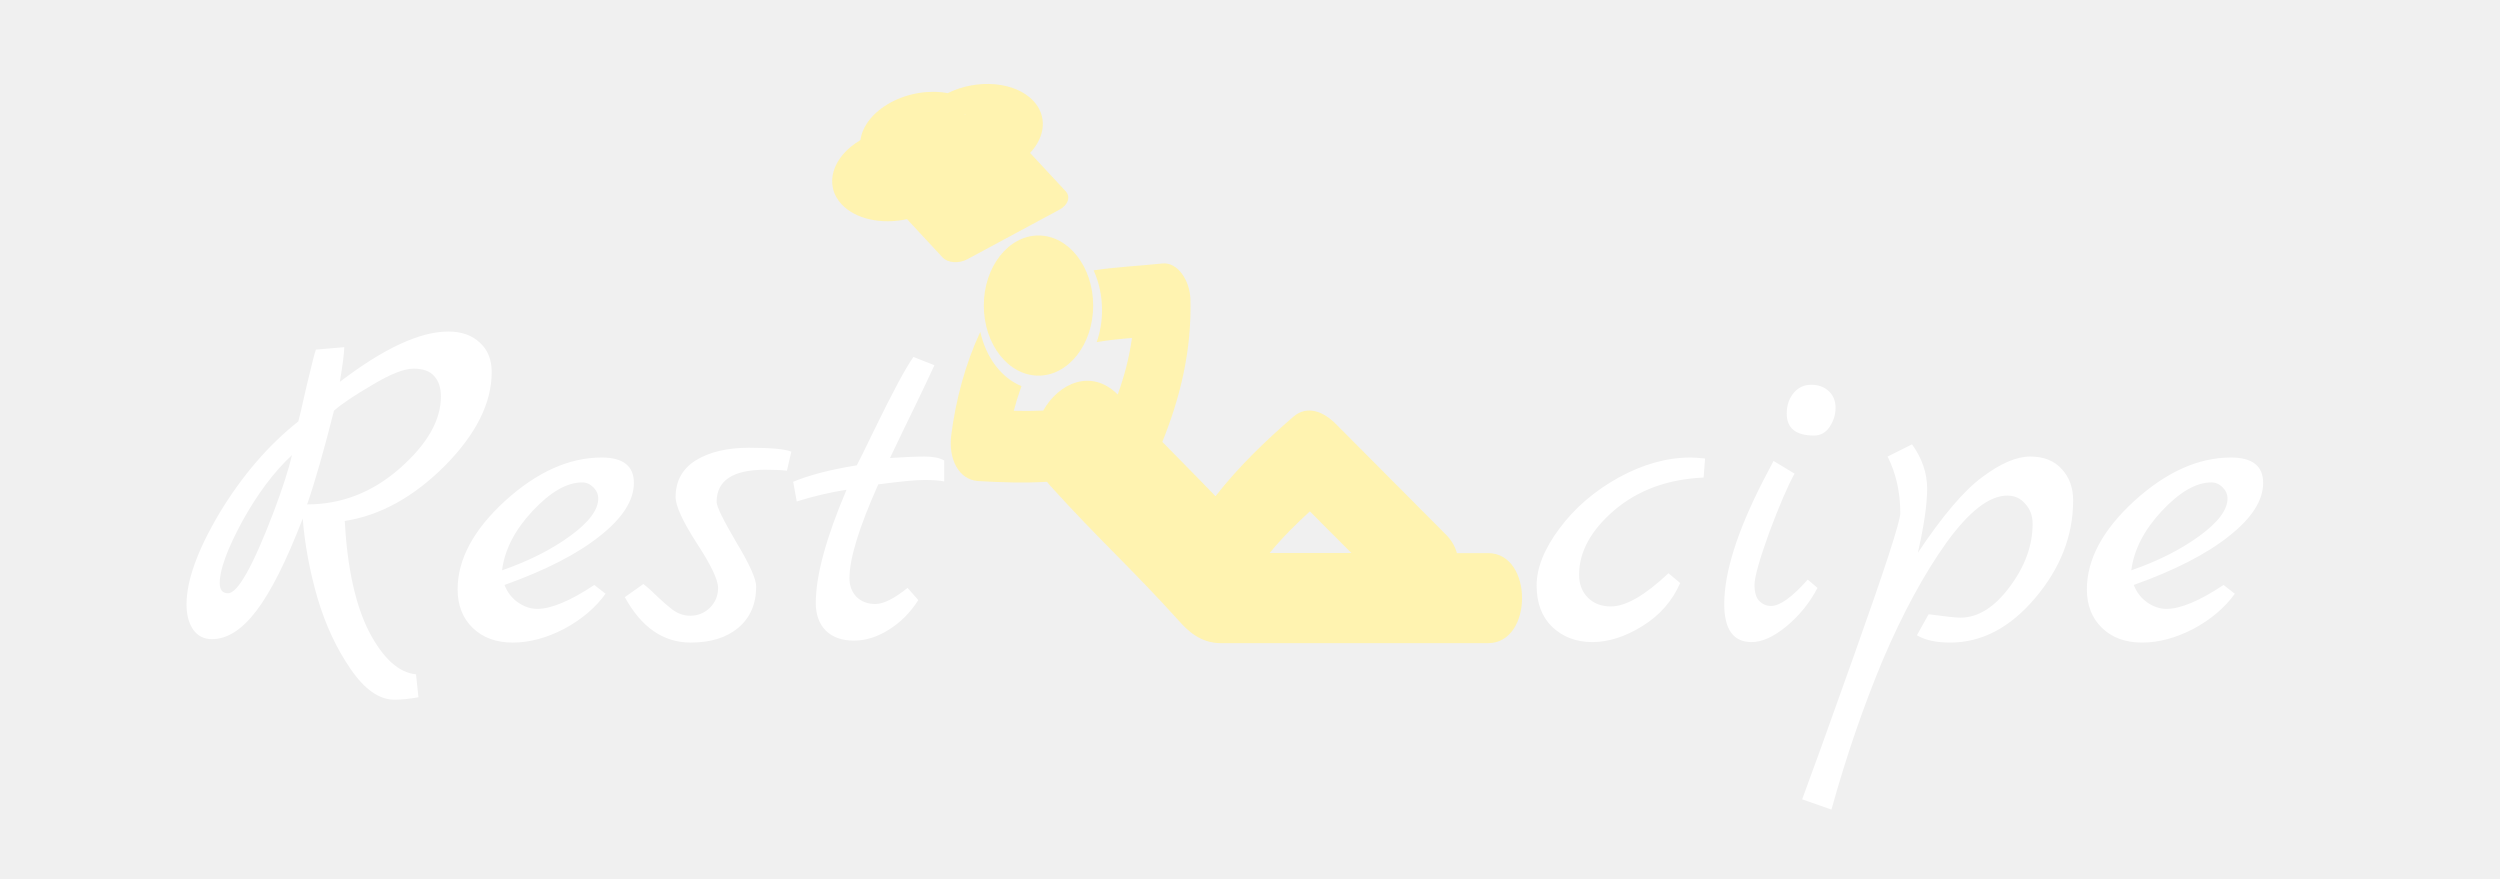
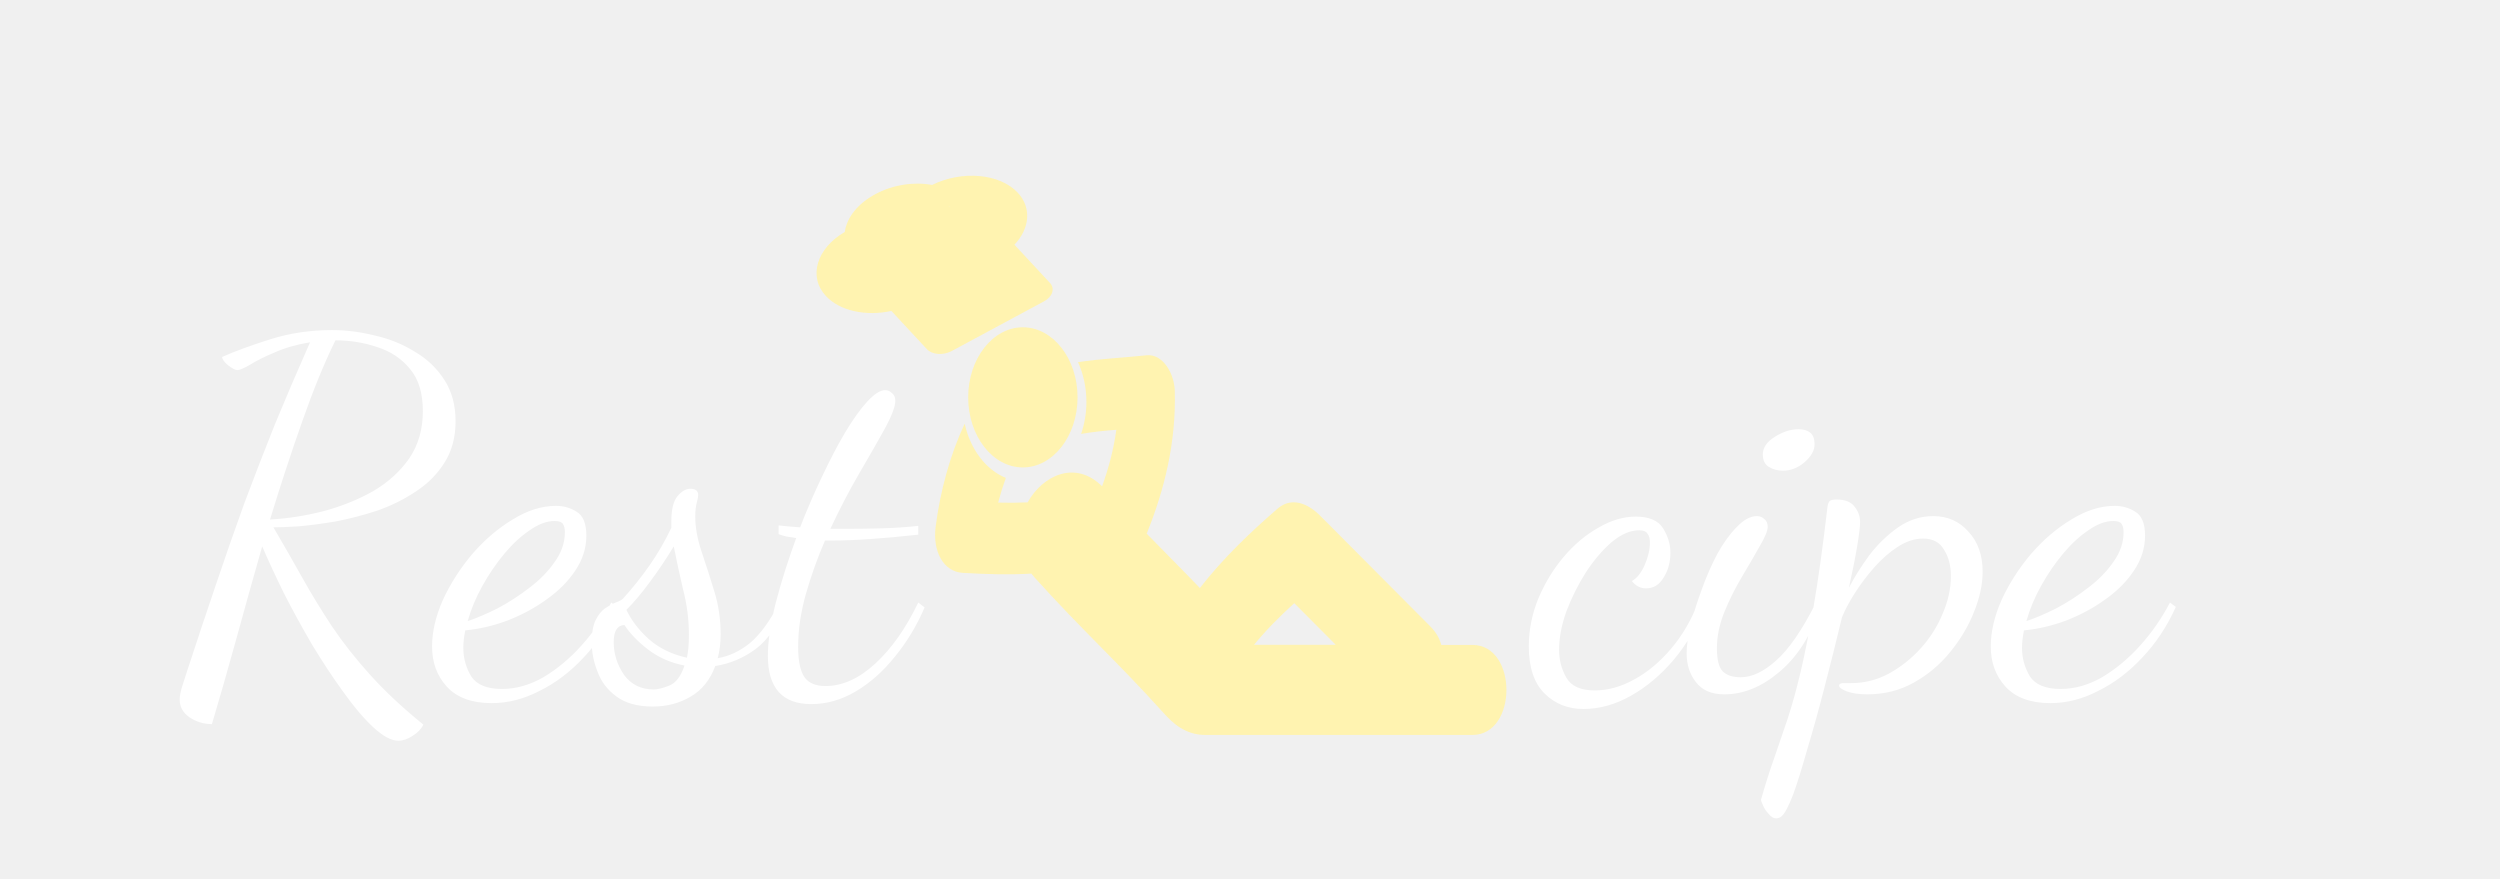
<svg xmlns="http://www.w3.org/2000/svg" width="1280" height="450" viewBox="0 0 1280 450" fill="none">
-   <path d="M854.25 293.5L860.25 298.5C856.25 307.667 849.833 315 841 320.5C832.167 326 823.583 328.75 815.25 328.75C807.083 328.75 800.25 326.167 794.75 321C789.417 315.833 786.75 308.75 786.75 299.75C786.75 290.75 790.667 281 798.5 270.5C806.333 260 816.417 251.333 828.75 244.5C841.25 237.667 853.5 234.25 865.5 234.25C867.167 234.25 869.667 234.417 873 234.75L872.25 244.5C853.917 245.333 838.667 250.917 826.5 261.25C814.5 271.583 808.5 282.583 808.5 294.25C808.5 299.083 810 303 813 306C816 309 819.917 310.5 824.75 310.5C832.417 310.5 842.25 304.833 854.25 293.5ZM928.809 223C919.475 223 914.809 219.25 914.809 211.75C914.809 207.583 915.975 204.083 918.309 201.25C920.642 198.417 923.642 197 927.309 197C930.975 197 933.975 198.083 936.309 200.25C938.642 202.417 939.809 205.25 939.809 208.75C939.809 212.25 938.809 215.5 936.809 218.5C934.809 221.5 932.142 223 928.809 223ZM925.559 296.75L930.559 301C926.559 308.667 921.225 315.25 914.559 320.75C908.059 326.083 902.142 328.75 896.809 328.75C887.475 328.75 882.809 322.25 882.809 309.25C882.809 293.083 889.475 272 902.809 246C905.809 240.333 907.559 237 908.059 236L918.809 242.5C915.309 248.833 910.975 258.917 905.809 272.75C900.809 286.583 898.309 295.5 898.309 299.5C898.309 303.333 899.142 306.083 900.809 307.75C902.475 309.417 904.475 310.25 906.809 310.25C911.309 310.25 917.559 305.75 925.559 296.75ZM981.953 283C994.62 264 1005.62 251.083 1014.95 244.25C1024.29 237.25 1032.45 233.75 1039.45 233.75C1046.45 233.75 1051.87 235.917 1055.7 240.25C1059.54 244.417 1061.45 249.75 1061.45 256.25C1061.45 274.25 1054.95 290.917 1041.95 306.25C1029.12 321.417 1014.62 329 998.453 329C991.286 329 985.62 327.75 981.453 325.25L987.453 314.5C996.12 315.667 1001.54 316.25 1003.7 316.25C1012.7 316.25 1021.12 311 1028.95 300.5C1036.79 290 1040.7 279.25 1040.7 268.25C1040.7 264.083 1039.45 260.667 1036.95 258C1034.62 255.167 1031.54 253.75 1027.7 253.75C1018.54 253.75 1008.12 261.833 996.453 278C984.953 294.167 974.12 314.167 963.953 338C953.953 362 945.203 387.5 937.703 414.5L922.703 409.25C923.036 408.25 926.203 399.583 932.203 383.25C938.036 367.083 943.786 351 949.453 335C965.12 291 972.953 266.917 972.953 262.75C972.953 252.083 970.786 242.417 966.453 233.75L978.953 227.5C984.12 234.667 986.703 242.25 986.703 250.25C986.703 258.083 985.12 269 981.953 283ZM1138.48 299.5L1144.23 304C1139.07 311.167 1131.98 317.167 1122.98 322C1113.98 326.667 1105.23 329 1096.73 329C1088.23 329 1081.4 326.5 1076.23 321.5C1071.07 316.5 1068.48 309.917 1068.48 301.75C1068.48 286.417 1076.57 271.333 1092.73 256.5C1109.07 241.667 1125.57 234.25 1142.23 234.25C1153.23 234.25 1158.73 238.583 1158.73 247.25C1158.73 256.25 1152.9 265.333 1141.23 274.5C1129.73 283.667 1113.48 292 1092.48 299.5C1093.98 303.333 1096.32 306.333 1099.48 308.5C1102.65 310.667 1105.9 311.75 1109.23 311.75C1116.4 311.75 1126.15 307.667 1138.48 299.5ZM1091.23 292C1104.73 287.333 1116.32 281.5 1125.98 274.5C1135.65 267.5 1140.48 261.083 1140.48 255.25C1140.48 253.083 1139.65 251.167 1137.98 249.5C1136.32 247.833 1134.4 247 1132.23 247C1124.4 247 1115.9 251.917 1106.73 261.75C1097.73 271.417 1092.57 281.5 1091.23 292Z" fill="white" />
-   <path d="M213 345.25L214.25 357C209.583 357.833 205.5 358.25 202 358.25C194.167 358.25 186.667 353 179.5 342.5C172.333 332.167 166.667 320 162.5 306C158.5 292 156 278.5 155 265.5C146.667 287.167 138.75 302.917 131.25 312.75C123.917 322.417 116.333 327.25 108.5 327.25C104.5 327.25 101.333 325.667 99 322.5C96.667 319.167 95.5 314.833 95.5 309.5C95.5 297.167 101.167 281.5 112.5 262.5C124 243.5 137.417 227.917 152.75 215.75C153.083 214.75 154.5 208.667 157 197.5C159.667 186.333 161.25 180.167 161.75 179L176.25 177.75C176.25 180.583 175.5 186.5 174 195.5C196.5 178.333 215 169.75 229.5 169.75C236.333 169.75 241.75 171.667 245.75 175.5C249.75 179.167 251.75 184.167 251.75 190.5C251.75 206.333 243.75 222.333 227.75 238.5C211.75 254.5 194.667 263.917 176.5 266.75C177.833 290.917 182 309.833 189 323.5C196.167 337.167 204.167 344.417 213 345.25ZM140.25 261.75C144.75 249.75 147.833 240.167 149.5 233C140.333 241.5 131.833 252.833 124 267C116.333 281.167 112.5 291.667 112.5 298.5C112.5 302 113.917 303.75 116.75 303.75C121.75 303.75 129.583 289.75 140.25 261.75ZM157.25 258.25C174.917 258.25 190.75 252.083 204.75 239.75C218.75 227.417 225.75 215.167 225.75 203C225.75 198.5 224.583 195 222.25 192.5C220.083 190 216.583 188.75 211.75 188.75C206.917 188.75 199.917 191.5 190.75 197C181.583 202.333 175 206.75 171 210.25C165.833 230.75 161.25 246.75 157.25 258.25ZM304.299 299.5L310.049 304C304.882 311.167 297.799 317.167 288.799 322C279.799 326.667 271.049 329 262.549 329C254.049 329 247.215 326.5 242.049 321.5C236.882 316.5 234.299 309.917 234.299 301.75C234.299 286.417 242.382 271.333 258.549 256.5C274.882 241.667 291.382 234.25 308.049 234.25C319.049 234.25 324.549 238.583 324.549 247.25C324.549 256.25 318.716 265.333 307.049 274.5C295.549 283.667 279.299 292 258.299 299.5C259.799 303.333 262.132 306.333 265.299 308.5C268.465 310.667 271.715 311.75 275.049 311.75C282.215 311.75 291.965 307.667 304.299 299.5ZM257.049 292C270.549 287.333 282.132 281.5 291.799 274.5C301.465 267.5 306.299 261.083 306.299 255.25C306.299 253.083 305.465 251.167 303.799 249.5C302.132 247.833 300.216 247 298.049 247C290.215 247 281.715 251.917 272.549 261.75C263.549 271.417 258.382 281.5 257.049 292ZM405.16 231.25L402.91 241C400.077 240.667 396.41 240.5 391.91 240.5C375.243 240.5 366.91 246 366.91 257C366.91 259.333 370.243 266.167 376.91 277.5C383.743 288.833 387.16 296.417 387.16 300.25C387.16 309.25 384.077 316.333 377.91 321.5C371.91 326.5 363.827 329 353.66 329C339.66 329 328.41 321.25 319.91 305.75L329.41 299C331.743 300.833 334.243 303.083 336.91 305.75C339.577 308.25 341.577 310 342.91 311C346.077 313.833 349.577 315.25 353.41 315.25C357.243 315.25 360.577 313.917 363.41 311.25C366.243 308.417 367.66 305 367.66 301C367.66 296.833 363.993 289.167 356.66 278C349.493 266.833 345.91 259 345.91 254.5C345.91 246.333 349.327 240.083 356.16 235.75C363.16 231.417 372.243 229.25 383.41 229.25C394.743 229.25 401.993 229.917 405.16 231.25ZM464.674 301L470.174 307.25C466.007 313.75 460.924 318.833 454.924 322.5C449.09 326.167 443.174 328 437.174 328C431.174 328 426.424 326.333 422.924 323C419.424 319.5 417.674 314.75 417.674 308.75C417.674 294.75 422.924 275.417 433.424 250.75C424.924 252.083 416.424 254.083 407.924 256.75L406.174 247L405.924 246.75C414.257 243.25 425.174 240.417 438.674 238.25C440.007 235.75 443.007 229.667 447.674 220C457.007 200.833 463.674 188.417 467.674 182.75L478.424 187C476.757 190.667 473.84 196.833 469.674 205.5C465.507 214 460.84 223.667 455.674 234.5C463.174 234 469.09 233.75 473.424 233.75C477.757 233.75 481.09 234.417 483.424 235.75V246.5C481.09 246 477.674 245.75 473.174 245.75C468.84 245.75 461.007 246.5 449.674 248C439.84 270 434.924 286 434.924 296C434.924 299.833 436.09 303 438.424 305.5C440.924 308 444.174 309.25 448.174 309.25C452.34 309.25 457.84 306.5 464.674 301Z" fill="white" />
-   <path d="M487.022 222.945C489.35 204.519 494.395 185.941 501.917 169.923C504.842 183.112 512.812 193.586 522.991 197.677C521.498 201.805 520.185 206.01 519.051 210.33C524.065 210.483 529.11 210.444 534.125 210.215C542.065 196.147 558.721 188.502 572.272 201.996C575.645 192.669 578.183 183.074 579.556 173.058C573.526 173.517 567.497 174.128 561.527 175.161C563.258 170.153 564.243 164.61 564.243 158.799C564.243 151.383 562.661 144.426 559.945 138.424C571.616 136.666 583.406 136.13 595.107 134.907C603.137 134.066 609.286 143.929 609.495 153.333C610.181 179.327 604.301 203.564 595.107 226.232C604.331 235.713 612.898 244.237 622.33 254.062C634.33 238.694 648.24 225.43 662.12 213.426C669.343 207.157 677.791 210.865 683.94 217.058C702.775 235.98 721.58 254.903 740.415 273.825C743.281 276.692 745.042 279.904 745.937 283.191C751.251 283.191 756.564 283.191 761.877 283.191C785.1 283.191 785.1 329.293 761.877 329.293C716.267 329.293 670.687 329.293 625.076 329.293C614.181 329.293 607.614 322.259 603.973 318.284C578.869 290.454 562.78 276.463 537.677 248.634C537.08 247.984 536.572 247.334 536.065 246.684C524.334 247.372 512.514 246.99 500.872 246.302C490.843 245.69 485.529 235.025 487.022 222.945ZM691.91 283.153C684.835 276.043 677.731 268.932 670.657 261.822C663.523 268.321 656.419 275.355 650.061 283.153C664 283.153 677.94 283.153 691.91 283.153Z" fill="#FFF3B0" />
-   <path d="M531.707 192.325C516.245 192.325 503.708 176.231 503.708 156.429C503.708 136.666 516.275 120.572 531.707 120.572C547.139 120.572 559.706 136.666 559.706 156.429C559.706 176.231 547.139 192.325 531.707 192.325Z" fill="#FFF3B0" />
-   <path d="M464.388 112.196L482.587 131.791C485.242 134.649 490.921 135.068 495.273 132.727L542.526 107.305C546.877 104.963 548.253 100.749 545.598 97.891L527.399 78.296C535.259 69.951 536.247 59.363 529.128 51.699C519.95 41.816 500.539 40.125 485.247 47.684C475.767 45.947 465.069 47.623 456.131 52.432C447.19 57.242 441.546 64.359 440.536 71.739C426.071 80.19 421.69 94.682 430.868 104.564C437.987 112.229 451.431 115.051 464.388 112.196ZM451.427 81.374C452.023 81.053 452.656 80.756 453.314 80.489C457.005 78.996 463.172 102.901 462.813 100.074C462.32 96.162 492.985 124.938 497.706 122.398C502.425 119.859 531.358 102.247 536.043 103.907C539.426 105.107 492.25 61.19 495.317 59.049C495.863 58.669 492.956 59.031 493.552 58.71C500.341 55.058 490.051 92.505 494.193 96.965C497.965 101.026 515.735 70.168 510.086 73.972C506.455 76.417 505.547 80.205 507.968 82.811L525.038 101.191L510.738 107.464L493.538 118.138L476.785 100.1C476.78 100.095 476.77 100.082 476.77 100.082C474.499 97.215 469.267 96.445 464.823 98.323C458.223 101.112 501.416 62.778 497.641 58.713C493.499 54.253 444.637 85.027 451.427 81.374Z" fill="#FFF3B0" />
+   <path d="M810.75 363C802.75 363 796.083 360.333 790.75 355C785.417 349.667 782.75 341.667 782.75 331C782.75 322.667 784.333 314.583 787.5 306.75C790.833 298.75 795.167 291.583 800.5 285.25C805.833 278.917 811.75 273.917 818.25 270.25C824.75 266.417 831.167 264.5 837.5 264.5C844.333 264.5 849 266.5 851.5 270.5C854 274.5 855.25 278.667 855.25 283C855.25 287.833 854.083 292.083 851.75 295.75C849.583 299.417 846.583 301.25 842.75 301.25C839.917 301.25 837.5 300 835.5 297.5C838 296.167 840.167 293.5 842 289.5C843.833 285.333 844.75 281.417 844.75 277.75C844.75 275.75 844.333 274.25 843.5 273.25C842.833 272.083 841.417 271.5 839.25 271.5C834.75 271.5 830.083 273.5 825.25 277.5C820.583 281.5 816.167 286.667 812 293C808 299.333 804.667 306 802 313C799.5 320 798.25 326.583 798.25 332.75C798.25 337.917 799.5 342.667 802 347C804.5 351.333 809.333 353.5 816.5 353.5C823.167 353.5 829.833 351.667 836.5 348C843.333 344.333 849.667 339.083 855.5 332.25C861.333 325.417 866 317.417 869.5 308.25L872.75 310.75C868.917 320.75 863.667 329.75 857 337.75C850.333 345.583 843 351.75 835 356.25C827 360.75 818.917 363 810.75 363ZM912.811 241C910.144 241 907.727 240.333 905.561 239C903.561 237.667 902.561 235.583 902.561 232.75C902.561 229.25 904.561 226.25 908.561 223.75C912.727 221.083 916.811 219.75 920.811 219.75C923.311 219.75 925.311 220.333 926.811 221.5C928.311 222.667 929.061 224.667 929.061 227.5C929.061 230.667 927.311 233.75 923.811 236.75C920.477 239.583 916.811 241 912.811 241ZM882.811 355.5C876.311 355.5 871.477 353.417 868.311 349.25C865.144 345.25 863.561 340.333 863.561 334.5C863.561 330.667 864.227 325.833 865.561 320C867.061 314.167 868.977 308.083 871.311 301.75C873.644 295.25 876.311 289.167 879.311 283.5C882.477 277.833 885.811 273.25 889.311 269.75C892.811 266.083 896.227 264.25 899.561 264.25C901.061 264.25 902.311 264.75 903.311 265.75C904.477 266.583 905.061 267.917 905.061 269.75C905.061 271.75 903.727 275 901.061 279.5C898.561 284 895.561 289.167 892.061 295C888.561 300.833 885.477 307 882.811 313.5C880.311 319.833 879.061 325.917 879.061 331.75C879.061 337.75 880.061 341.75 882.061 343.75C884.061 345.75 887.144 346.75 891.311 346.75C896.977 346.75 902.977 343.917 909.311 338.25C915.811 332.583 922.644 322.667 929.811 308.5L932.061 311C927.227 325.333 920.227 336.333 911.061 344C902.061 351.667 892.644 355.5 882.811 355.5ZM909.363 419C908.03 419 906.78 418.25 905.613 416.75C904.28 415.417 903.28 413.917 902.613 412.25C901.947 410.75 901.613 409.833 901.613 409.5C903.947 401.333 906.28 394 908.613 387.5C910.78 381.167 913.03 374.583 915.363 367.75C917.53 361.083 919.697 353.25 921.863 344.25C924.03 335.083 926.28 323.75 928.613 310.25C930.947 296.75 933.28 280 935.613 260C935.78 258.5 936.113 257.417 936.613 256.75C937.113 256.083 938.363 255.75 940.363 255.75C944.697 255.75 947.78 257 949.613 259.5C951.447 261.833 952.363 264.417 952.363 267.25C952.363 269.583 951.863 273.75 950.863 279.75C949.863 285.75 948.447 292.833 946.613 301C949.447 295.5 952.947 289.917 957.113 284.25C961.447 278.583 966.363 273.833 971.863 270C977.363 266.167 983.363 264.25 989.863 264.25C997.197 264.25 1003.2 266.917 1007.86 272.25C1012.7 277.417 1015.11 284.25 1015.11 292.75C1015.11 299.25 1013.61 306.167 1010.61 313.5C1007.78 320.667 1003.7 327.5 998.363 334C993.197 340.333 987.03 345.5 979.863 349.5C972.697 353.5 964.78 355.5 956.113 355.5C951.78 355.5 948.28 355 945.613 354C942.947 353 941.613 352 941.613 351C941.613 350.333 942.197 349.917 943.363 349.75C944.697 349.75 946.197 349.75 947.863 349.75C954.53 349.75 960.863 348.167 966.863 345C973.03 341.667 978.53 337.333 983.363 332C988.197 326.667 991.947 320.75 994.613 314.25C997.447 307.75 998.863 301.333 998.863 295C998.863 289.667 997.697 285.167 995.363 281.5C993.197 277.667 989.613 275.75 984.613 275.75C980.28 275.75 975.947 277.167 971.613 280C967.447 282.667 963.447 286.167 959.613 290.5C955.947 294.667 952.613 299.083 949.613 303.75C946.78 308.25 944.613 312.333 943.113 316C940.113 328.5 937.113 340.5 934.113 352C931.113 363.667 928.197 374.167 925.363 383.5C922.697 393 920.28 400.75 918.113 406.75C915.78 412.75 913.863 416.417 912.363 417.75C911.53 418.583 910.53 419 909.363 419ZM1049.77 360C1039.6 360 1031.94 357.167 1026.77 351.5C1021.77 346 1019.27 339.167 1019.27 331C1019.27 323.5 1021.1 315.583 1024.77 307.25C1028.6 298.917 1033.6 291.083 1039.77 283.75C1046.1 276.417 1053.02 270.5 1060.52 266C1068.02 261.333 1075.44 259 1082.77 259C1086.6 259 1090.1 260 1093.27 262C1096.6 264 1098.27 268.083 1098.27 274.25C1098.27 280.583 1096.35 286.583 1092.52 292.25C1088.85 297.75 1083.94 302.667 1077.77 307C1071.77 311.333 1065.1 314.917 1057.77 317.75C1050.6 320.417 1043.44 322.083 1036.27 322.75C1035.94 324.417 1035.69 326 1035.52 327.5C1035.35 329 1035.27 330.417 1035.27 331.75C1035.27 336.917 1036.6 341.75 1039.27 346.25C1042.1 350.583 1047.35 352.75 1055.02 352.75C1062.19 352.75 1069.27 350.75 1076.27 346.75C1083.27 342.583 1089.77 337.167 1095.77 330.5C1101.77 323.833 1106.85 316.5 1111.02 308.5L1114.02 310.75C1109.52 320.75 1103.77 329.417 1096.77 336.75C1089.94 344.083 1082.44 349.75 1074.27 353.75C1066.27 357.917 1058.1 360 1049.77 360ZM1037.52 318C1042.02 316.5 1047.1 314.333 1052.77 311.5C1058.44 308.5 1063.85 305 1069.02 301C1074.35 297 1078.69 292.583 1082.02 287.75C1085.52 282.917 1087.27 277.833 1087.27 272.5C1087.27 270.667 1086.94 269.25 1086.27 268.25C1085.6 267.25 1084.19 266.75 1082.02 266.75C1078.02 266.75 1073.77 268.333 1069.27 271.5C1064.77 274.5 1060.44 278.5 1056.27 283.5C1052.1 288.5 1048.35 294 1045.02 300C1041.69 306 1039.19 312 1037.52 318Z" fill="white" />
+   <path d="M204 379.25C200.333 379.25 196 376.917 191 372.25C186.167 367.75 181.083 361.75 175.75 354.25C170.417 346.917 165.083 338.833 159.75 330C154.583 321.167 149.75 312.333 145.25 303.5C140.917 294.667 137.25 286.75 134.25 279.75C129.583 296.083 125.083 312.167 120.75 328C116.417 343.667 112.333 357.917 108.5 370.75C104.333 370.75 100.5 369.583 97 367.25C93.667 364.917 92 361.917 92 358.25C92 356.417 92.417 354.167 93.25 351.5C94.083 349 94.833 346.667 95.5 344.5C100.833 328.167 105.917 312.917 110.75 298.75C115.583 284.417 120.417 270.583 125.25 257.25C130.25 243.917 135.417 230.583 140.75 217.25C146.25 203.917 152.25 189.917 158.75 175.25C151.75 176.417 145.667 178.167 140.5 180.5C135.333 182.667 131.167 184.75 128 186.75C124.833 188.583 122.667 189.5 121.5 189.5C120.5 189.5 118.917 188.667 116.75 187C114.75 185.333 113.75 183.917 113.75 182.75C120.083 179.917 128.25 176.917 138.25 173.75C148.25 170.583 158.833 169 170 169C177.167 169 184.417 169.917 191.75 171.75C199.25 173.417 206.083 176.167 212.25 180C218.583 183.667 223.667 188.5 227.5 194.5C231.333 200.333 233.25 207.417 233.25 215.75C233.25 223.917 231.333 231 227.5 237C223.833 242.833 218.917 247.75 212.75 251.75C206.75 255.75 200.167 259 193 261.5C185.833 263.833 178.75 265.667 171.75 267C164.75 268.167 158.417 269 152.75 269.5C147.083 269.833 142.833 270 140 270C145.167 278.833 150.083 287.417 154.75 295.75C159.417 304.083 164.5 312.417 170 320.75C175.5 328.917 182 337.167 189.5 345.5C197 353.833 206.083 362.333 216.75 371C215.75 373.167 213.917 375.083 211.25 376.75C208.75 378.417 206.333 379.25 204 379.25ZM138.25 266C147.25 265.5 156.333 264.083 165.5 261.75C174.833 259.25 183.333 255.833 191 251.5C198.667 247 204.833 241.417 209.5 234.75C214.167 227.917 216.5 219.833 216.5 210.5C216.5 201.333 214.333 194.167 210 189C205.667 183.667 200.083 179.917 193.25 177.75C186.417 175.417 179.25 174.25 171.75 174.25C166.083 185.75 160.417 199.583 154.75 215.75C149.083 231.75 143.583 248.5 138.25 266ZM251.719 360C241.552 360 233.885 357.167 228.719 351.5C223.719 346 221.219 339.167 221.219 331C221.219 323.5 223.052 315.583 226.719 307.25C230.552 298.917 235.552 291.083 241.719 283.75C248.052 276.417 254.969 270.5 262.469 266C269.969 261.333 277.385 259 284.719 259C288.552 259 292.052 260 295.219 262C298.552 264 300.219 268.083 300.219 274.25C300.219 280.583 298.302 286.583 294.469 292.25C290.802 297.75 285.885 302.667 279.719 307C273.719 311.333 267.052 314.917 259.719 317.75C252.552 320.417 245.385 322.083 238.219 322.75C237.885 324.417 237.635 326 237.469 327.5C237.302 329 237.219 330.417 237.219 331.75C237.219 336.917 238.552 341.75 241.219 346.25C244.052 350.583 249.302 352.75 256.969 352.75C264.135 352.75 271.219 350.75 278.219 346.75C285.219 342.583 291.719 337.167 297.719 330.5C303.719 323.833 308.802 316.5 312.969 308.5L315.969 310.75C311.469 320.75 305.719 329.417 298.719 336.75C291.885 344.083 284.385 349.75 276.219 353.75C268.219 357.917 260.052 360 251.719 360ZM239.469 318C243.969 316.5 249.052 314.333 254.719 311.5C260.385 308.5 265.802 305 270.969 301C276.302 297 280.635 292.583 283.969 287.75C287.469 282.917 289.219 277.833 289.219 272.5C289.219 270.667 288.885 269.25 288.219 268.25C287.552 267.25 286.135 266.75 283.969 266.75C279.969 266.75 275.719 268.333 271.219 271.5C266.719 274.5 262.385 278.5 258.219 283.5C254.052 288.5 250.302 294 246.969 300C243.635 306 241.135 312 239.469 318ZM334.221 361.75C326.387 361.75 320.137 360 315.471 356.5C310.971 353.167 307.804 349 305.971 344C303.971 339 302.971 334 302.971 329C302.971 324 303.637 320.167 304.971 317.5C306.304 314.833 307.887 312.833 309.721 311.5C311.721 310.167 313.554 309.167 315.221 308.5C317.054 307.833 318.304 307.167 318.971 306.5C323.971 301 328.554 295.25 332.721 289.25C336.887 283.25 340.554 276.917 343.721 270.25V267.25C343.721 261.083 344.721 256.75 346.721 254.25C348.887 251.583 351.137 250.25 353.471 250.25C356.137 250.25 357.471 251.333 357.471 253.5C357.471 254.333 357.221 255.667 356.721 257.5C356.221 259.333 355.971 261.667 355.971 264.5C355.971 270 357.054 276 359.221 282.5C361.387 288.833 363.554 295.583 365.721 302.75C367.887 309.75 368.971 317.083 368.971 324.75C368.971 329.083 368.471 333.167 367.471 337C373.304 336 378.804 333.417 383.971 329.25C389.137 324.917 394.137 318.083 398.971 308.75L401.221 311.25C398.054 320.417 393.304 327.417 386.971 332.25C380.637 336.917 373.721 339.833 366.221 341C363.554 348.167 359.304 353.417 353.471 356.75C347.804 360.083 341.387 361.75 334.221 361.75ZM351.721 336.75C352.054 335.083 352.304 333.333 352.471 331.5C352.637 329.667 352.721 327.5 352.721 325C352.721 317.167 351.721 309.417 349.721 301.75C347.887 293.917 346.304 286.583 344.971 279.75C341.137 286.083 337.054 292.167 332.721 298C328.554 303.667 324.554 308.417 320.721 312.25C323.221 317.583 327.054 322.583 332.221 327.25C337.554 331.917 344.054 335.083 351.721 336.75ZM334.721 353C336.721 353 339.387 352.333 342.721 351C346.054 349.667 348.637 346.25 350.471 340.75C343.471 339.417 337.221 336.667 331.721 332.5C326.387 328.333 322.387 324.167 319.721 320C316.054 320.167 314.221 323.083 314.221 328.75C314.221 334.75 315.971 340.333 319.471 345.5C323.137 350.5 328.221 353 334.721 353ZM415.402 360.5C400.569 360.5 393.152 352.25 393.152 335.75C393.152 328.417 394.486 319.417 397.152 308.75C399.986 297.917 403.486 286.833 407.652 275.5C405.986 275.167 404.402 274.917 402.902 274.75C401.402 274.417 399.986 274 398.652 273.5V269C399.986 269.167 401.569 269.333 403.402 269.5C405.236 269.667 407.319 269.833 409.652 270C413.152 261 416.902 252.333 420.902 244C424.902 235.5 428.819 228 432.652 221.5C436.652 214.833 440.402 209.583 443.902 205.75C447.569 201.75 450.652 199.75 453.152 199.75C454.486 199.75 455.652 200.25 456.652 201.25C457.819 202.083 458.402 203.417 458.402 205.25C458.402 208.083 456.652 212.75 453.152 219.25C449.652 225.583 445.319 233.167 440.152 242C434.986 250.833 429.986 260.417 425.152 270.75H434.402C439.902 270.75 445.652 270.667 451.652 270.5C457.819 270.333 463.986 269.917 470.152 269.25V273.75C451.986 275.75 437.319 276.75 426.152 276.75H422.402C418.569 285.583 415.319 294.667 412.652 304C409.986 313.333 408.652 322.417 408.652 331.25C408.652 338.417 409.736 343.583 411.902 346.75C414.069 349.75 417.652 351.25 422.652 351.25C431.319 351.25 439.819 347.417 448.152 339.75C456.486 332.083 463.819 321.667 470.152 308.5L473.402 311C469.402 320.333 464.319 328.75 458.152 336.25C452.152 343.75 445.486 349.667 438.152 354C430.819 358.333 423.236 360.5 415.402 360.5Z" fill="white" />
+   <path d="M479.022 269.945C481.35 251.519 486.395 232.941 493.917 216.923C496.842 230.112 504.812 240.586 514.991 244.677C513.498 248.805 512.185 253.01 511.051 257.33C516.065 257.483 521.11 257.444 526.125 257.215C534.065 243.147 550.721 235.502 564.272 248.996C567.645 239.669 570.183 230.074 571.556 220.058C565.526 220.517 559.497 221.128 553.527 222.161C555.258 217.153 556.243 211.61 556.243 205.799C556.243 198.383 554.661 191.426 551.945 185.424C563.616 183.666 575.406 183.13 587.107 181.907C595.137 181.066 601.286 190.929 601.495 200.333C602.181 226.327 596.301 250.564 587.107 273.232C596.331 282.713 604.898 291.237 614.33 301.062C626.33 285.694 640.24 272.43 654.12 260.426C661.343 254.157 669.791 257.865 675.94 264.058C694.775 282.98 713.58 301.903 732.415 320.825C735.281 323.692 737.042 326.904 737.937 330.191C743.251 330.191 748.564 330.191 753.877 330.191C777.1 330.191 777.1 376.293 753.877 376.293C708.267 376.293 662.687 376.293 617.076 376.293C606.181 376.293 599.614 369.259 595.973 365.284C570.869 337.454 554.78 323.463 529.677 295.634C529.08 294.984 528.572 294.334 528.065 293.684C516.334 294.372 504.514 293.99 492.872 293.302C482.843 292.69 477.529 282.025 479.022 269.945ZM683.91 330.153C676.835 323.043 669.731 315.932 662.657 308.822C655.523 315.321 648.419 322.355 642.061 330.153C656 330.153 669.94 330.153 683.91 330.153Z" fill="#FFF3B0" />
+   <path d="M523.707 239.325C508.245 239.325 495.708 223.231 495.708 203.429C495.708 183.666 508.275 167.572 523.707 167.572C539.139 167.572 551.706 183.666 551.706 203.429C551.706 223.231 539.139 239.325 523.707 239.325Z" fill="#FFF3B0" />
+   <path d="M456.388 159.196L474.587 178.791C477.242 181.649 482.921 182.068 487.273 179.727L534.526 154.305C538.877 151.963 540.253 147.749 537.598 144.89L519.399 125.296C527.259 116.951 528.247 106.363 521.128 98.699C511.95 88.816 492.539 87.125 477.247 94.684C467.767 92.947 457.069 94.624 448.131 99.432C439.19 104.242 433.546 111.359 432.536 118.739C418.071 127.19 413.69 141.682 422.868 151.564C429.987 159.229 443.431 162.051 456.388 159.196ZM443.427 128.374C444.023 128.053 444.656 127.756 445.314 127.489C449.005 125.996 455.172 149.901 454.813 147.074C454.32 143.162 484.985 171.938 489.706 169.398C494.425 166.859 523.358 149.247 528.043 150.907C531.426 152.107 484.25 108.19 487.317 106.049C487.863 105.669 484.956 106.031 485.552 105.71C492.341 102.058 482.051 139.505 486.193 143.964C489.965 148.026 507.735 117.168 502.086 120.972C498.455 123.417 497.547 127.205 499.968 129.811L517.038 148.191L502.738 154.464L485.538 165.138L468.785 147.1C468.78 147.095 468.77 147.082 468.77 147.082C466.499 144.215 461.267 143.445 456.823 145.323C450.223 148.112 493.416 109.778 489.641 105.713C485.499 101.253 436.637 132.027 443.427 128.374Z" fill="#FFF3B0" />
</svg>
